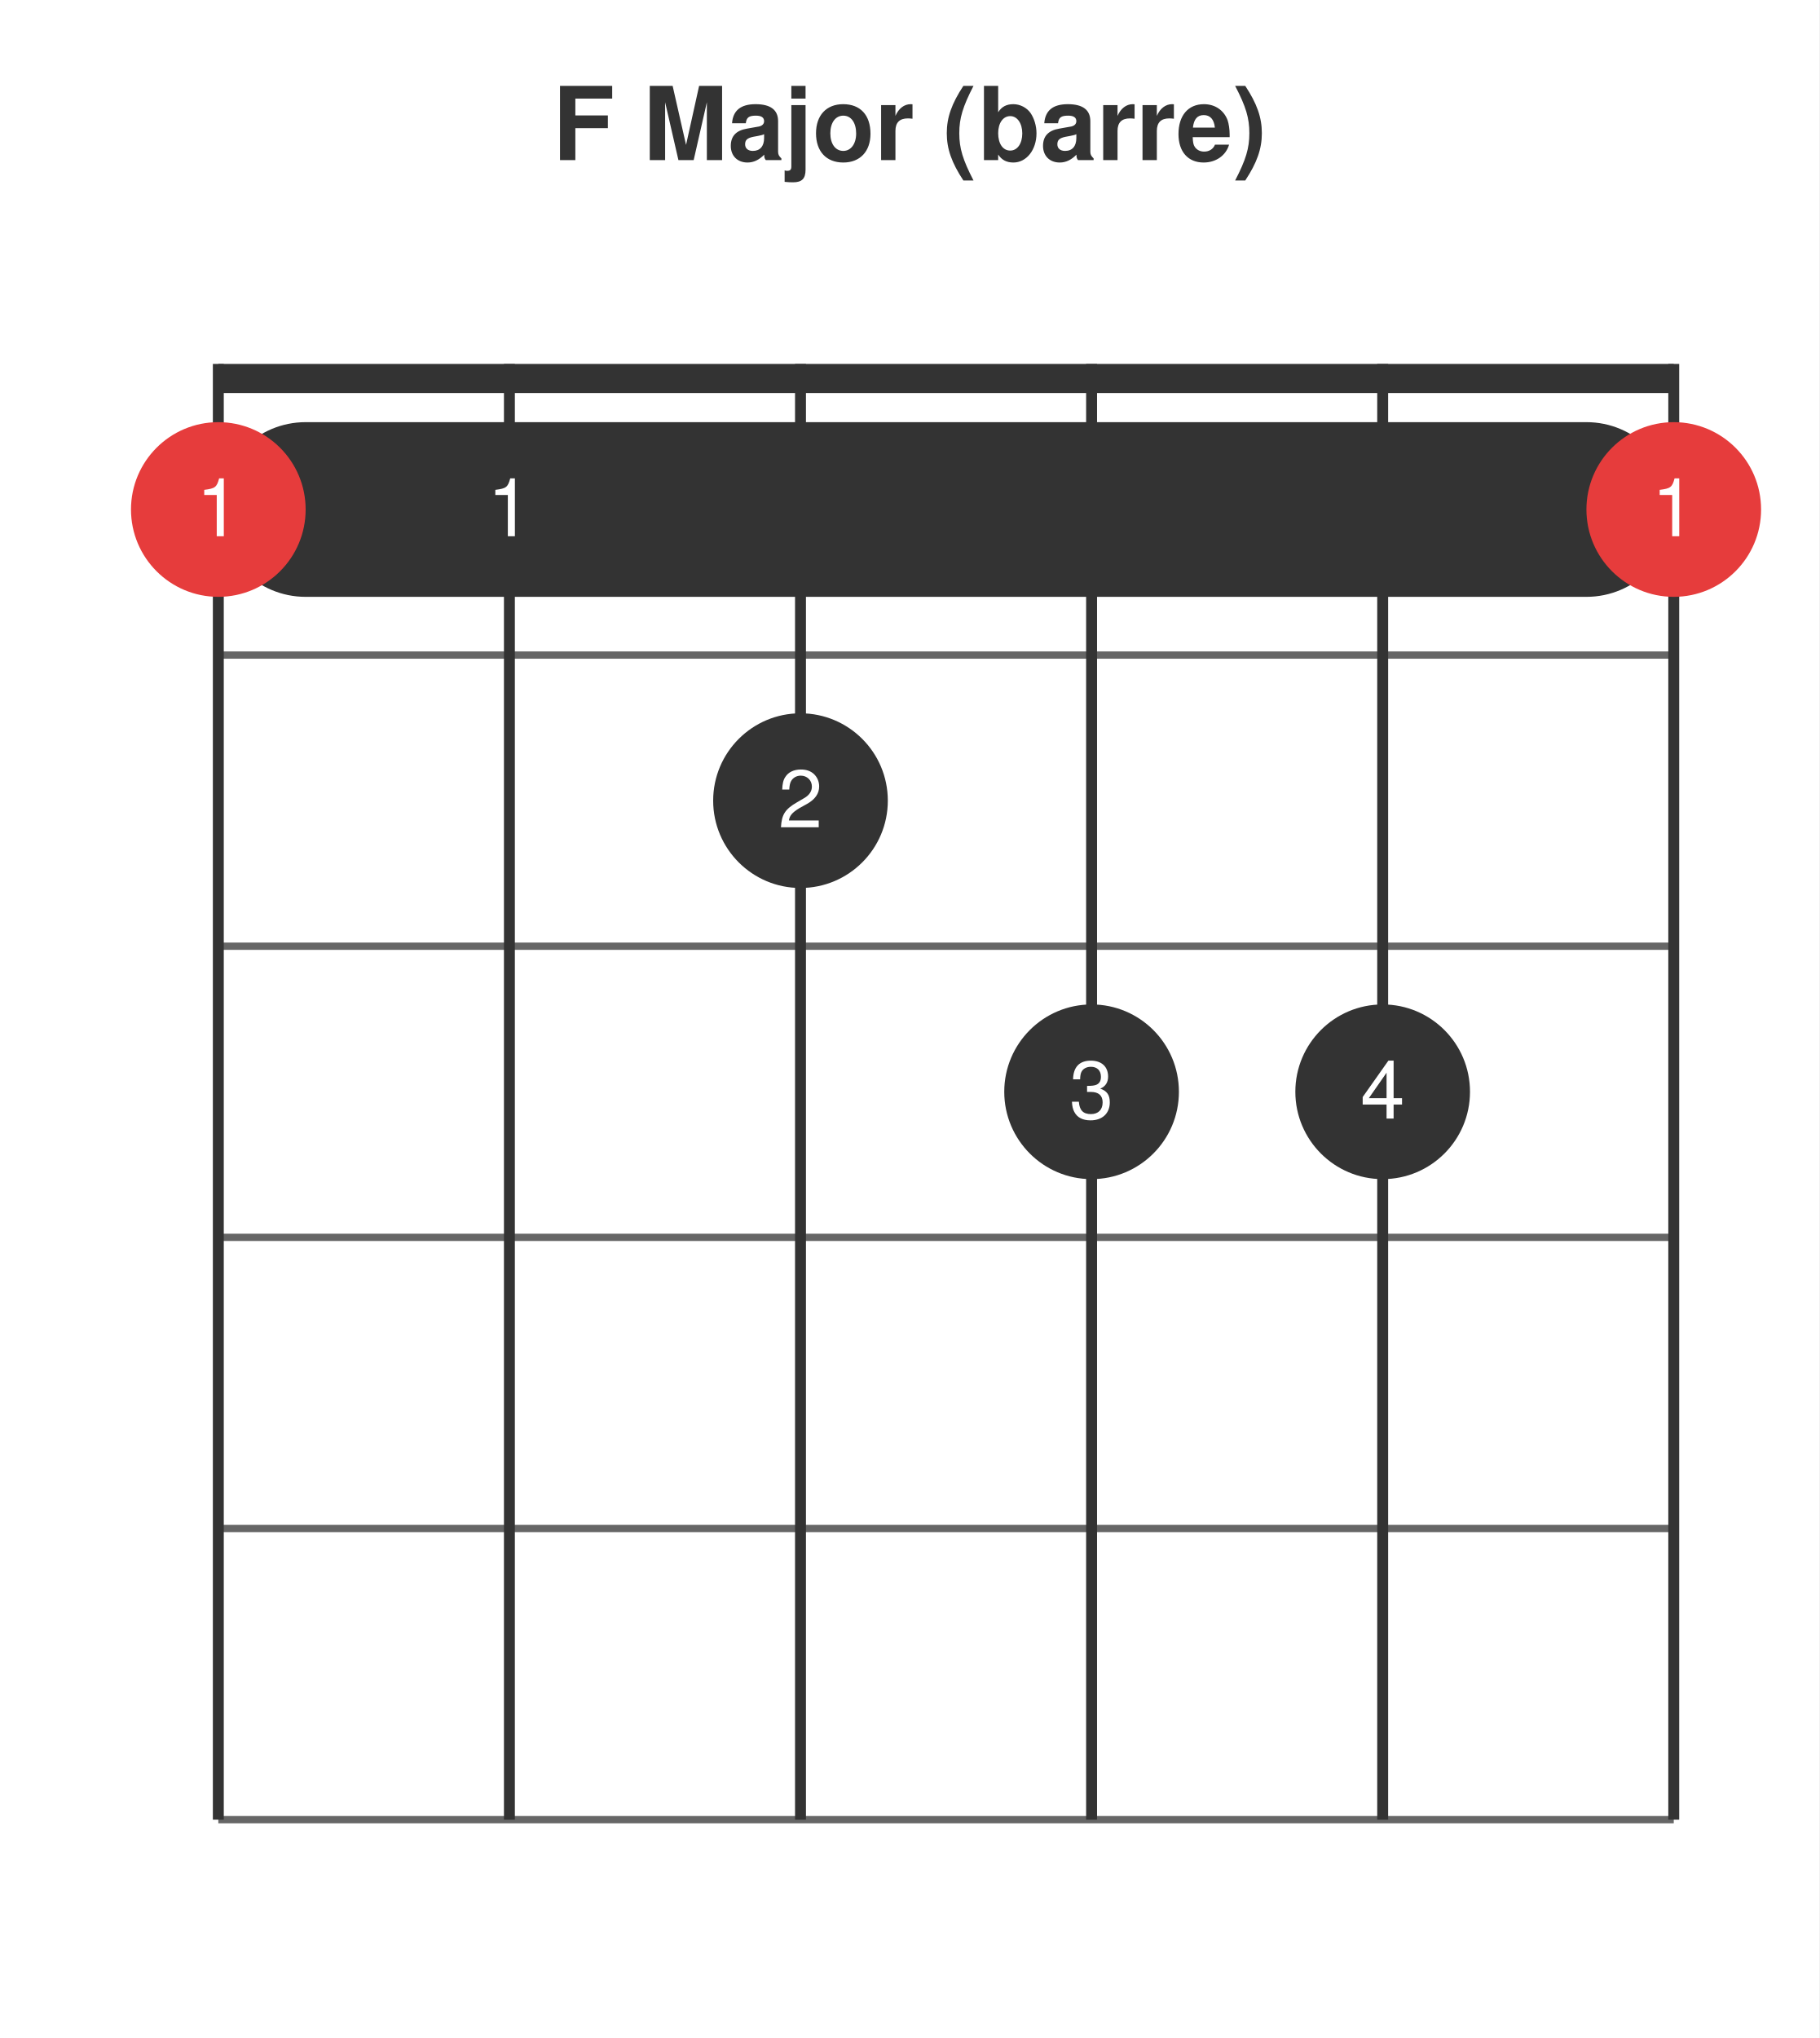
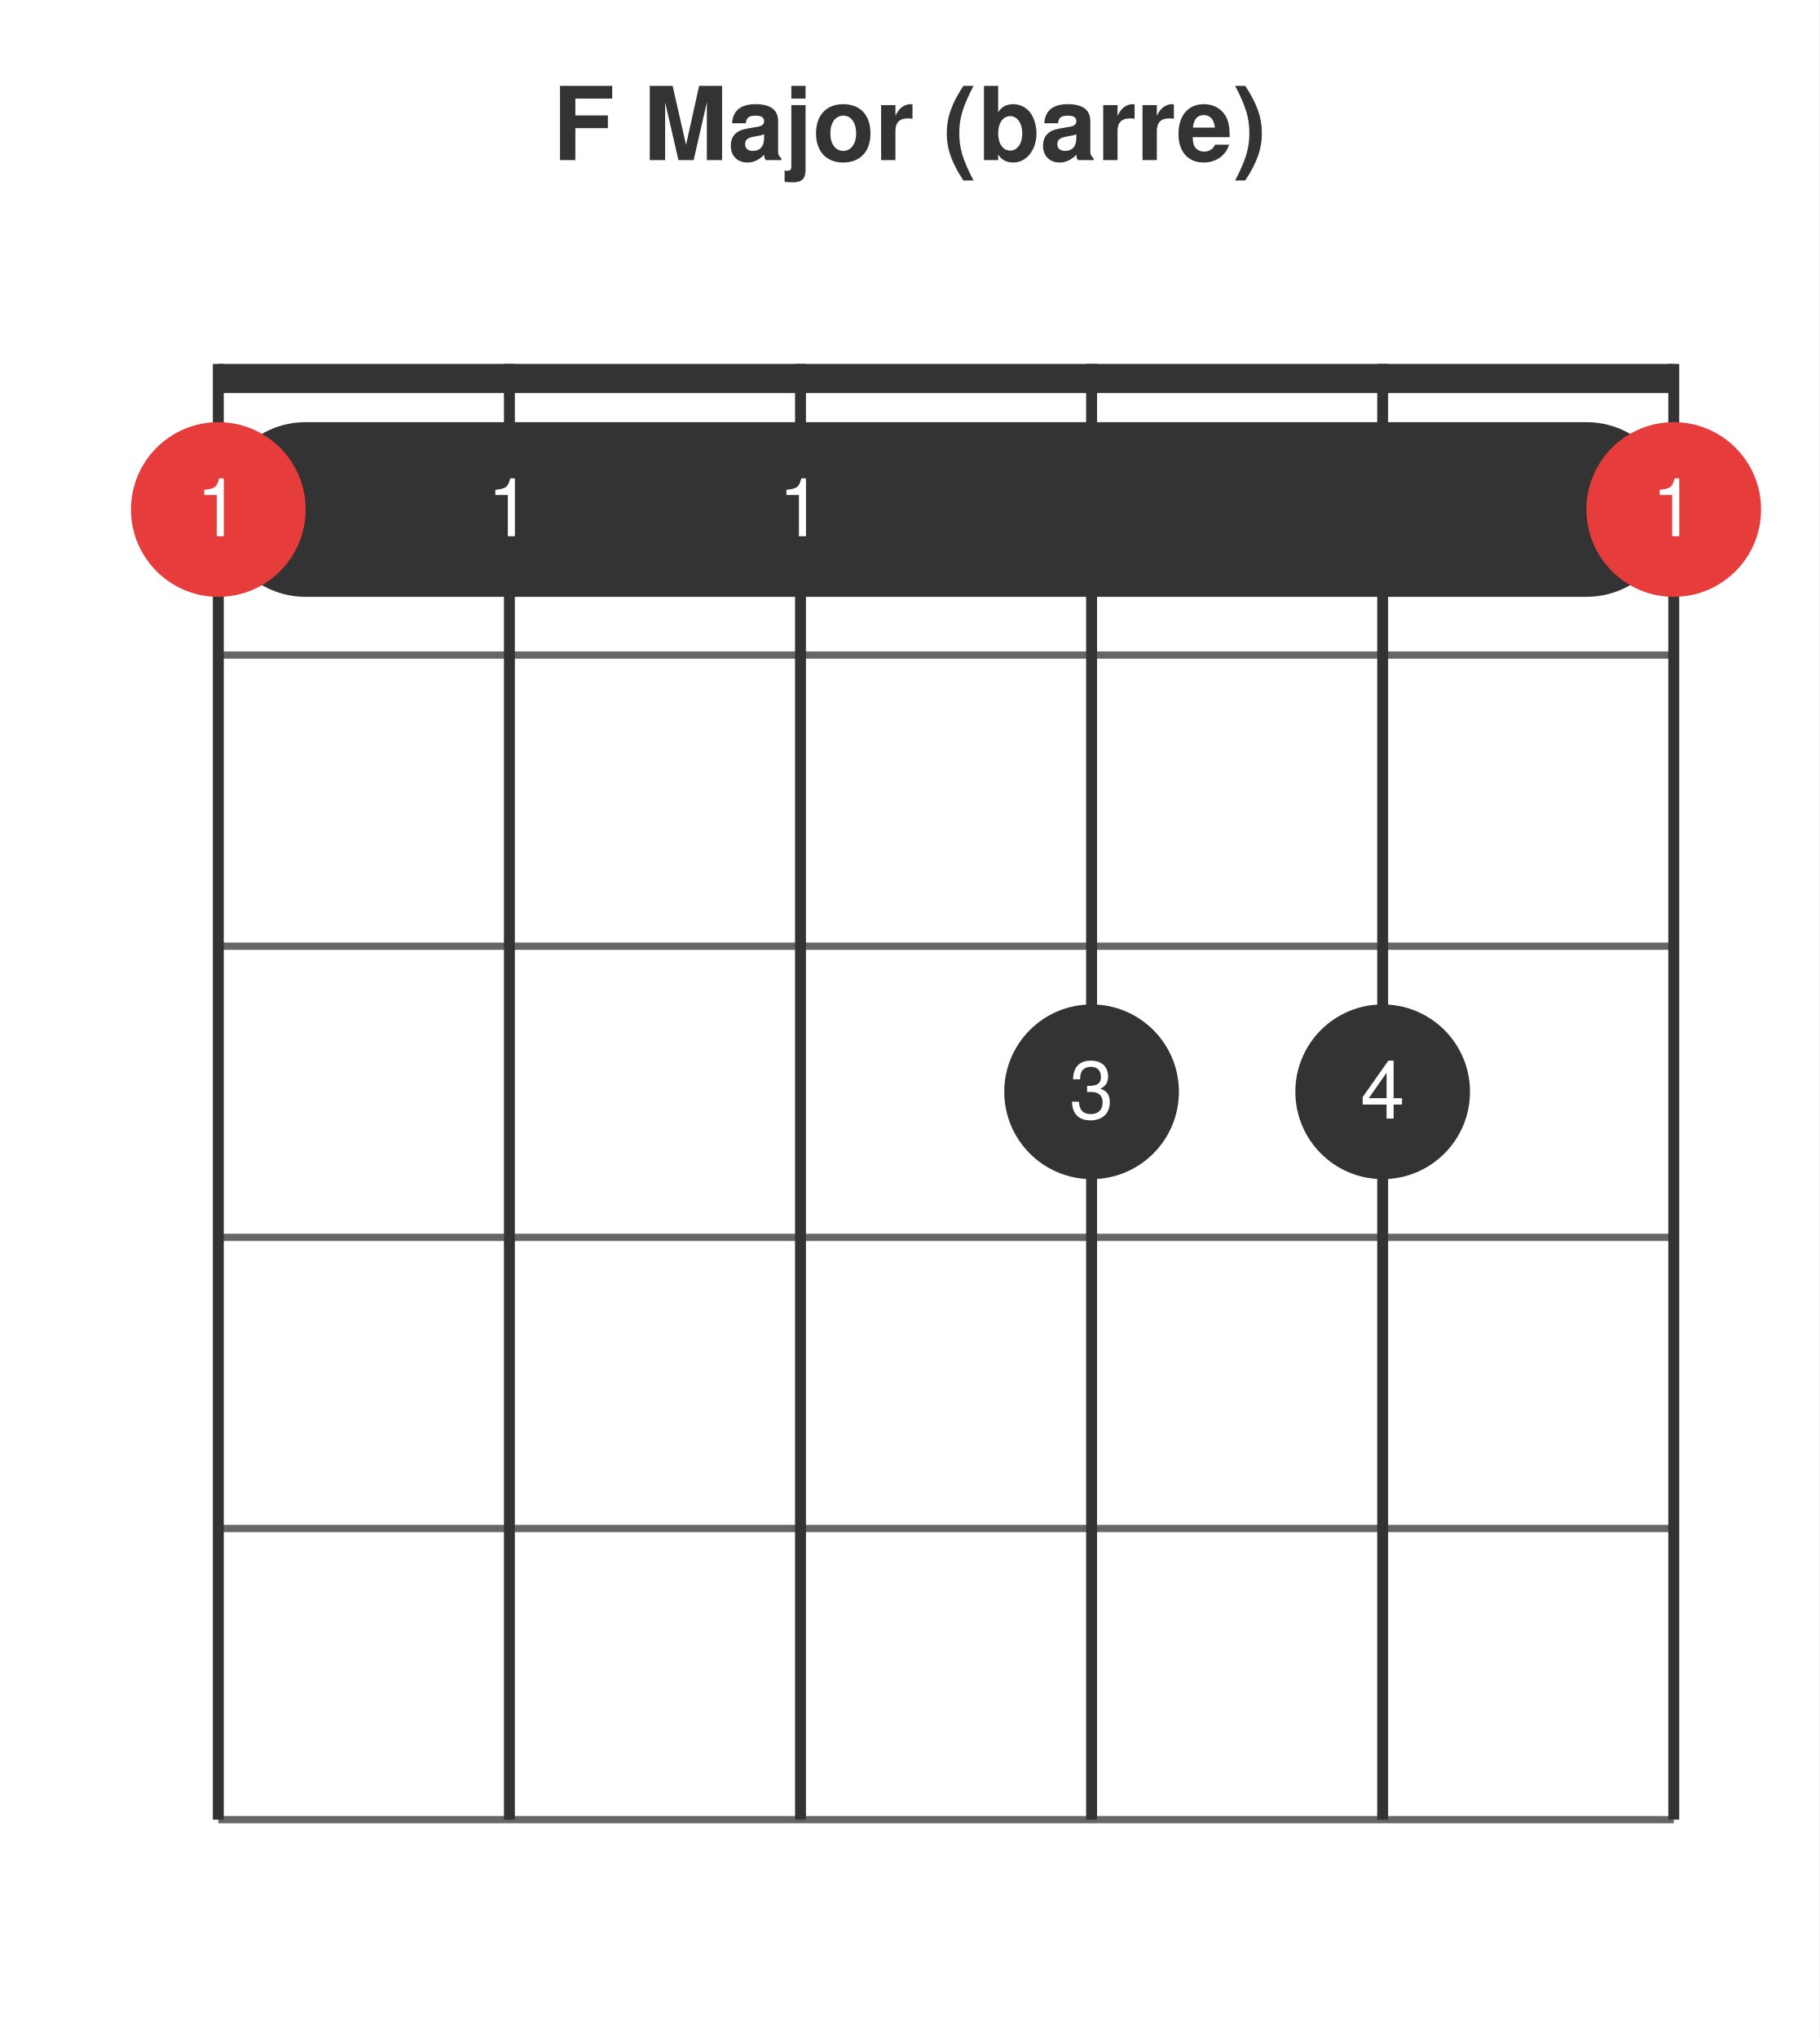
<svg xmlns="http://www.w3.org/2000/svg" width="250" height="280">
  <rect x="0" y="0" width="250" height="280" fill="#ffffff" />
  <text x="125" y="22" text-anchor="middle" dominant-baseline="auto" fill="#333333" font-family="Helvetica, Arial, sans-serif" font-size="14" font-weight="bold">F Major (barre)</text>
  <rect x="30" y="50" width="200" height="4" fill="#333333" />
  <line x1="30" y1="90" x2="230" y2="90" stroke="#666666" stroke-width="1" />
  <line x1="30" y1="130" x2="230" y2="130" stroke="#666666" stroke-width="1" />
  <line x1="30" y1="170" x2="230" y2="170" stroke="#666666" stroke-width="1" />
  <line x1="30" y1="210" x2="230" y2="210" stroke="#666666" stroke-width="1" />
  <line x1="30" y1="250" x2="230" y2="250" stroke="#666666" stroke-width="1" />
  <line x1="30" y1="50" x2="30" y2="250" stroke="#333333" stroke-width="1.5" />
  <line x1="70" y1="50" x2="70" y2="250" stroke="#333333" stroke-width="1.5" />
  <line x1="110" y1="50" x2="110" y2="250" stroke="#333333" stroke-width="1.5" />
  <line x1="150" y1="50" x2="150" y2="250" stroke="#333333" stroke-width="1.5" />
  <line x1="190" y1="50" x2="190" y2="250" stroke="#333333" stroke-width="1.5" />
  <line x1="230" y1="50" x2="230" y2="250" stroke="#333333" stroke-width="1.5" />
  <rect x="30" y="58" width="200" height="24" rx="12" ry="12" fill="#333333" />
  <circle cx="30" cy="70" r="12" fill="#e63c3c" />
  <text x="30" y="70" text-anchor="middle" dominant-baseline="middle" fill="#ffffff" font-family="Helvetica, Arial, sans-serif" font-size="11">1</text>
  <circle cx="70" cy="70" r="12" fill="#333333" />
  <text x="70" y="70" text-anchor="middle" dominant-baseline="middle" fill="#ffffff" font-family="Helvetica, Arial, sans-serif" font-size="11">1</text>
-   <circle cx="110" cy="110" r="12" fill="#333333" />
-   <text x="110" y="110" text-anchor="middle" dominant-baseline="middle" fill="#ffffff" font-family="Helvetica, Arial, sans-serif" font-size="11">2</text>
+   <circle cx="110" cy="70" r="12" fill="#333333" />
+   <text x="110" y="70" text-anchor="middle" dominant-baseline="middle" fill="#ffffff" font-family="Helvetica, Arial, sans-serif" font-size="11">1</text>
  <circle cx="150" cy="150" r="12" fill="#333333" />
  <text x="150" y="150" text-anchor="middle" dominant-baseline="middle" fill="#ffffff" font-family="Helvetica, Arial, sans-serif" font-size="11">3</text>
  <circle cx="190" cy="150" r="12" fill="#333333" />
  <text x="190" y="150" text-anchor="middle" dominant-baseline="middle" fill="#ffffff" font-family="Helvetica, Arial, sans-serif" font-size="11">4</text>
  <circle cx="230" cy="70" r="12" fill="#e63c3c" />
  <text x="230" y="70" text-anchor="middle" dominant-baseline="middle" fill="#ffffff" font-family="Helvetica, Arial, sans-serif" font-size="11">1</text>
</svg>
